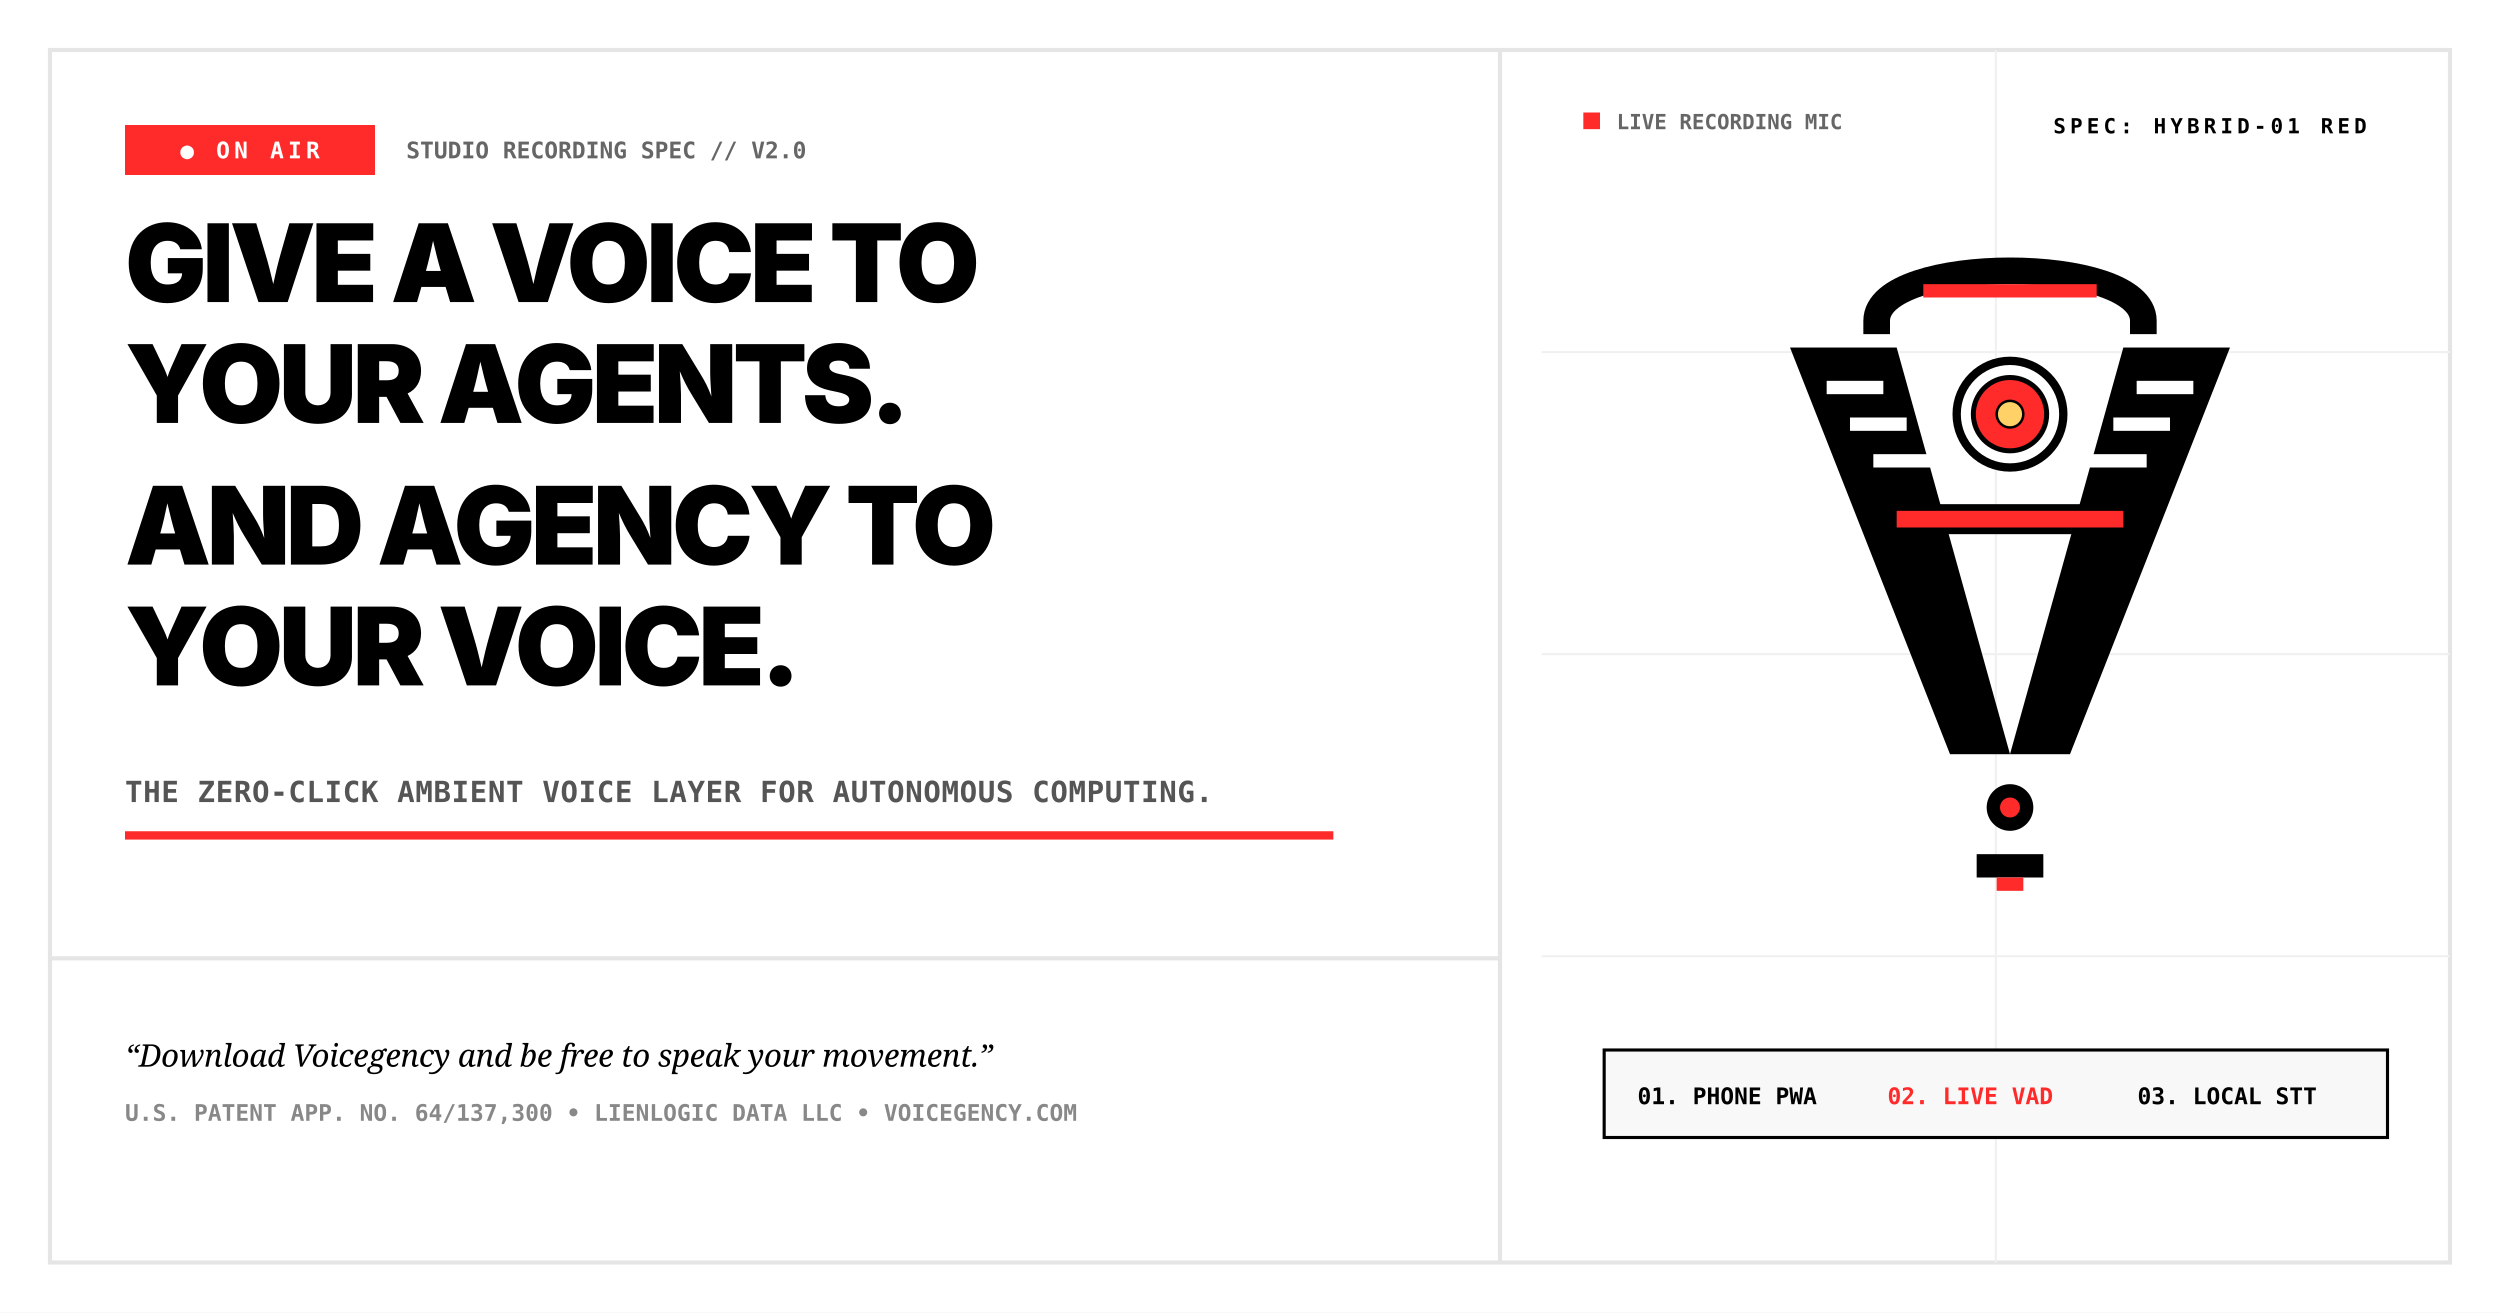
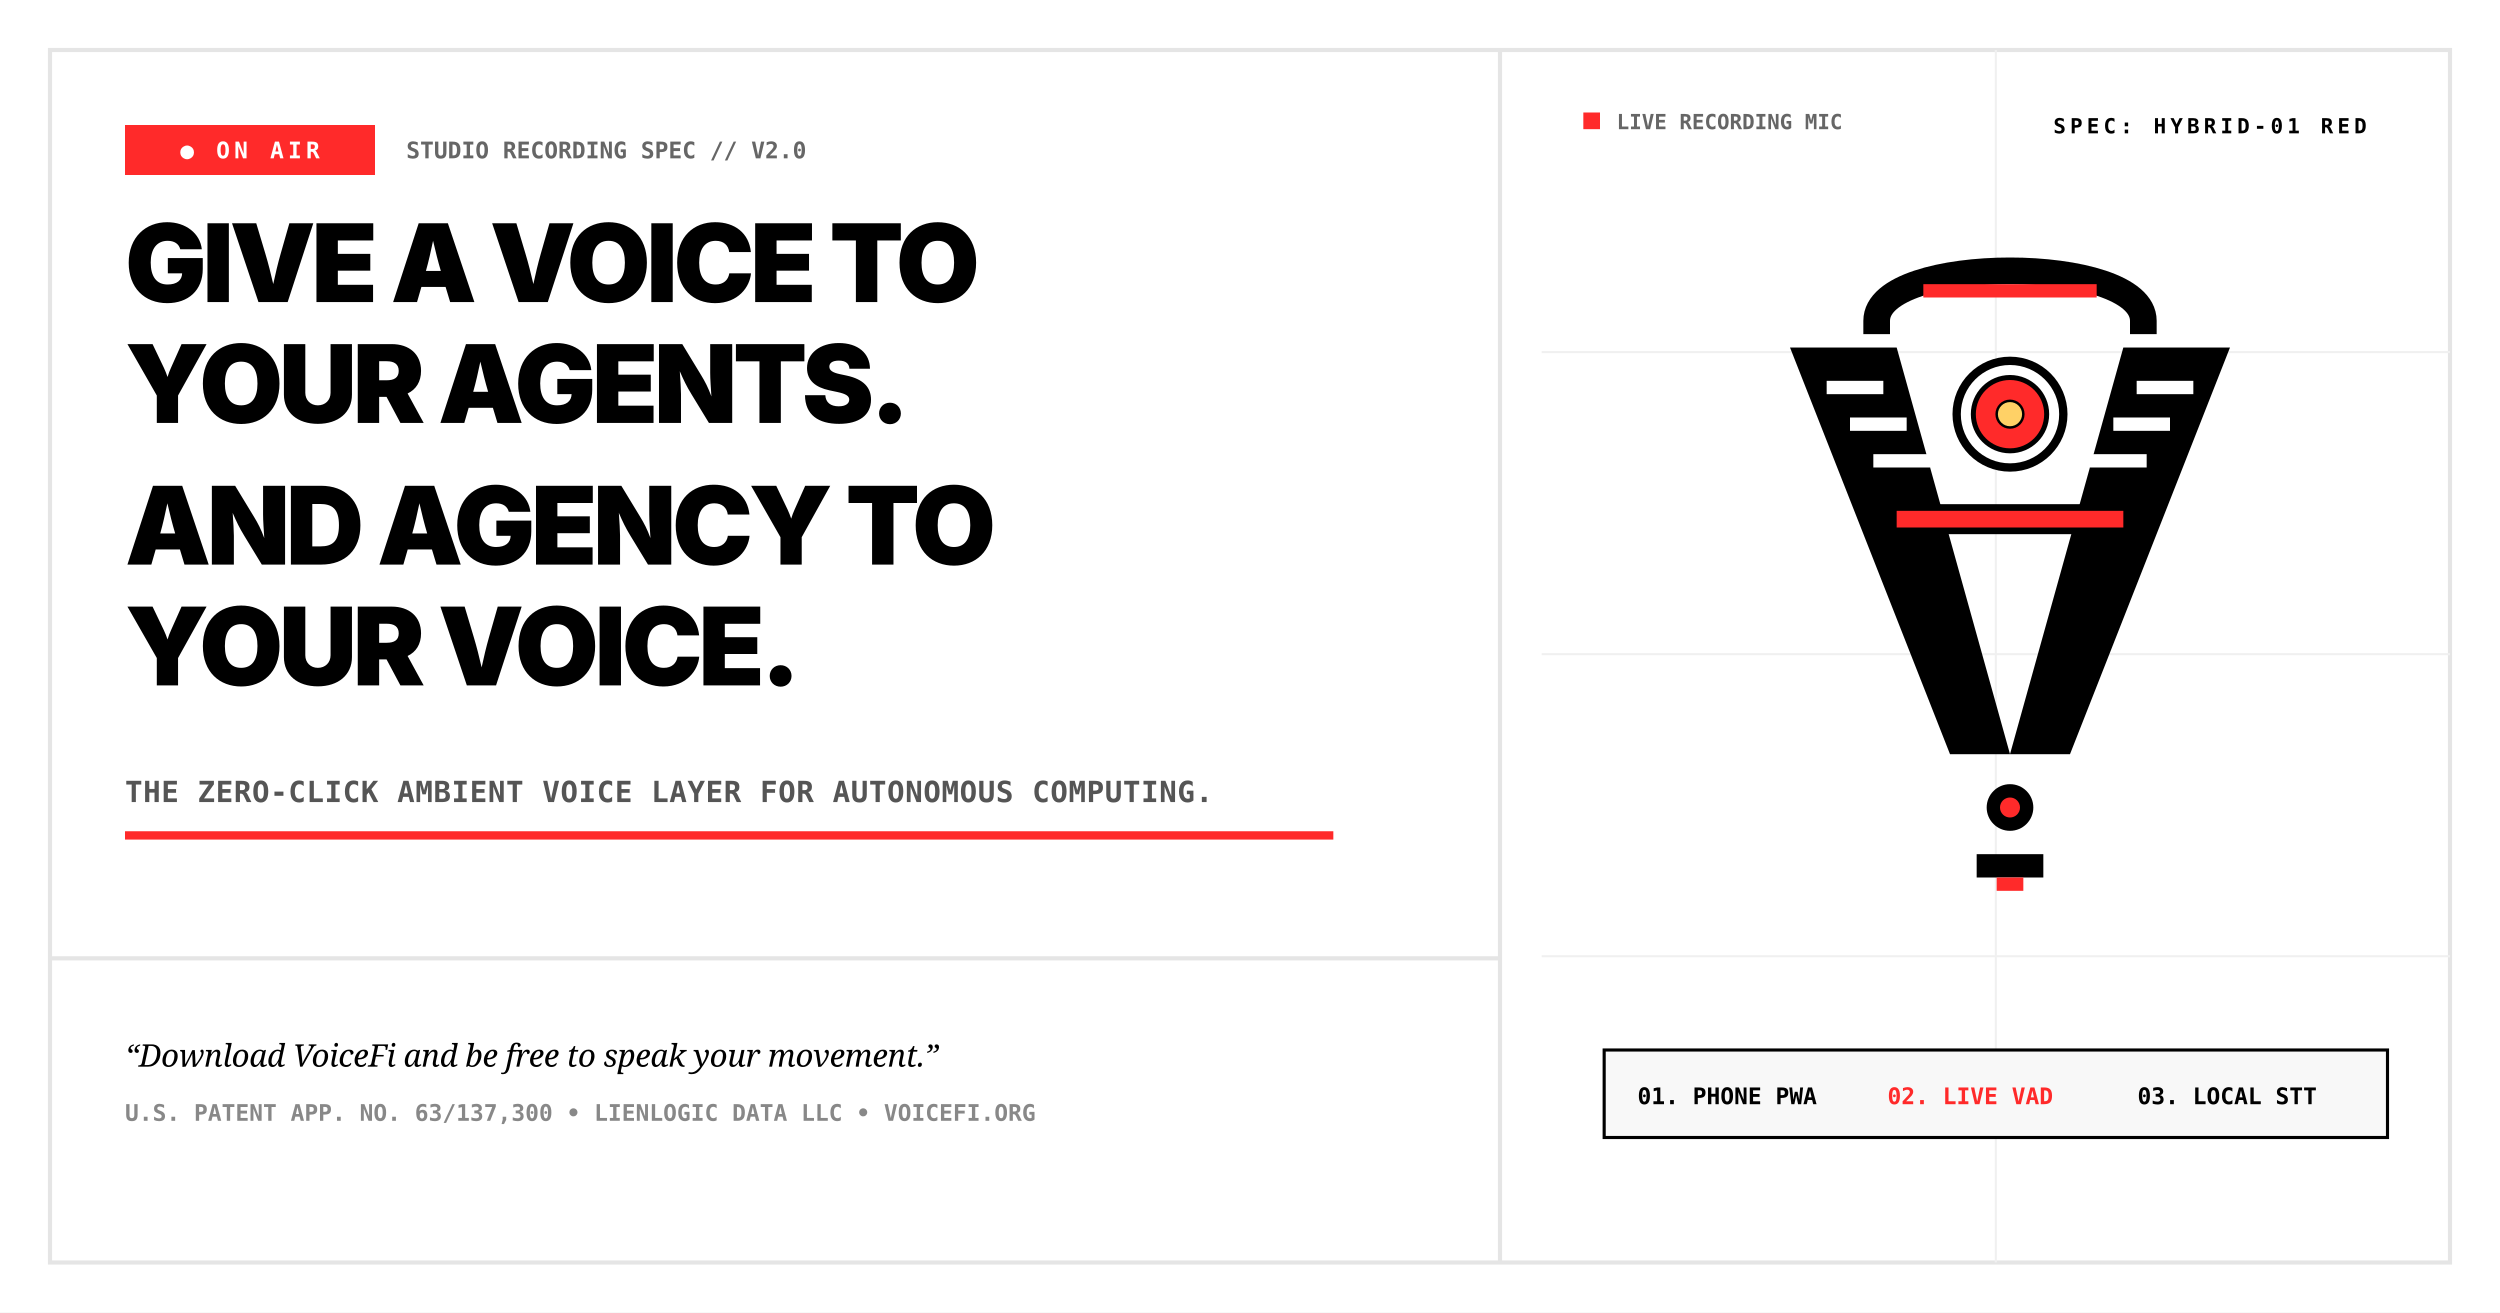
<svg xmlns="http://www.w3.org/2000/svg" viewBox="0 0 1200 630" width="1200" height="630">
  <rect width="1200" height="630" fill="#FFFFFF" />
  <rect x="24" y="24" width="1152" height="582" fill="none" stroke="#E5E5E5" stroke-width="2" />
  <line x1="720" y1="24" x2="720" y2="606" stroke="#E5E5E5" stroke-width="2" />
  <line x1="24" y1="460" x2="720" y2="460" stroke="#E5E5E5" stroke-width="2" />
  <g transform="translate(60, 60)">
    <rect x="0" y="0" width="120" height="24" fill="#FF2A2A" />
    <text x="60" y="16" fill="#FFFFFF" font-family="'JetBrains Mono', monospace" font-size="11" font-weight="900" letter-spacing="2" text-anchor="middle">● ON AIR</text>
    <text x="135" y="16" fill="#666666" font-family="'JetBrains Mono', monospace" font-size="11" font-weight="700">STUDIO RECORDING SPEC // V2.0</text>
  </g>
  <g transform="translate(60, 145)">
    <text x="0" y="0" fill="#000000" font-family="-apple-system, 'Helvetica Neue', 'Neue Haas Grotesk', 'Inter', sans-serif" font-weight="900" font-size="52" letter-spacing="-0.04em">
      GIVE A VOICE TO
    </text>
    <text x="0" y="58" fill="#000000" font-family="-apple-system, 'Helvetica Neue', 'Neue Haas Grotesk', 'Inter', sans-serif" font-weight="900" font-size="52" letter-spacing="-0.04em">
      YOUR AGENTS.
    </text>
    <text x="0" y="126" fill="#000000" font-family="-apple-system, 'Helvetica Neue', 'Neue Haas Grotesk', 'Inter', sans-serif" font-weight="900" font-size="52" letter-spacing="-0.04em">
      AND AGENCY TO
    </text>
    <text x="0" y="184" fill="#000000" font-family="-apple-system, 'Helvetica Neue', 'Neue Haas Grotesk', 'Inter', sans-serif" font-weight="900" font-size="52" letter-spacing="-0.04em">
      YOUR VOICE.
    </text>
    <text x="0" y="240" fill="#555555" font-family="'JetBrains Mono', monospace" font-size="14" font-weight="700" letter-spacing="0.02em">
      THE ZERO-CLICK AMBIENT VOICE LAYER FOR AUTONOMOUS COMPUTING.
    </text>
    <rect x="0" y="254" width="580" height="4" fill="#FF2A2A" />
  </g>
  <g transform="translate(60, 490)">
    <text x="0" y="22" fill="#000000" font-family="Georgia, serif" font-style="italic" font-size="15" letter-spacing="-0.01em">
-       “Download Voicegency and be free to speak your movement.”
+       “Download VoiceFi and be free to speak your movement.”
    </text>
    <text x="0" y="48" fill="#888888" font-family="'JetBrains Mono', monospace" font-size="11" font-weight="700">
-       U.S. PATENT APP. NO. 64/137,300 • LIENLOGIC DATA LLC • VOICEGENCY.COM
+       U.S. PATENT APP. NO. 63/137,300 • LIENLOGIC DATA LLC • VOICEFI.ORG
    </text>
  </g>
  <g transform="translate(740, 24)">
    <g stroke="#F0F0F0" stroke-width="1">
      <line x1="0" y1="145" x2="436" y2="145" />
      <line x1="0" y1="290" x2="436" y2="290" />
      <line x1="0" y1="435" x2="436" y2="435" />
      <line x1="218" y1="0" x2="218" y2="582" />
    </g>
    <text x="396" y="40" fill="#000000" font-family="'JetBrains Mono', monospace" font-size="10" font-weight="900" text-anchor="end" letter-spacing="2">SPEC: HYBRID-01 RED</text>
    <rect x="20" y="30" width="8" height="8" fill="#FF2A2A" />
    <text x="36" y="38" fill="#666666" font-family="'JetBrains Mono', monospace" font-size="10" font-weight="700">LIVE RECORDING MIC</text>
    <g transform="translate(20, 50) scale(0.8)">
      <path d="M 176 100 C 176 60, 336 60, 336 100" fill="none" stroke="#000000" stroke-width="16" stroke-linecap="square" />
      <line x1="204" y1="82" x2="308" y2="82" stroke="#FF2A2A" stroke-width="8" />
      <line x1="228" y1="68" x2="284" y2="68" stroke="#000000" stroke-width="6" />
      <polygon points="124,116 188,116 256,360 220,360" fill="#000000" />
      <polygon points="388,116 324,116 256,360 292,360" fill="#000000" />
      <g fill="#FFFFFF">
        <rect x="146" y="136" width="34" height="8" />
        <rect x="160" y="158" width="34" height="8" />
        <rect x="174" y="180" width="34" height="8" />
        <rect x="332" y="136" width="34" height="8" />
        <rect x="318" y="158" width="34" height="8" />
        <rect x="304" y="180" width="34" height="8" />
      </g>
      <rect x="180" y="210" width="152" height="18" fill="#000000" />
      <rect x="188" y="214" width="136" height="10" fill="#FF2A2A" />
      <circle cx="256" cy="156" r="32" fill="#FFFFFF" stroke="#000000" stroke-width="5" />
      <circle cx="256" cy="156" r="22" fill="#FF2A2A" stroke="#000000" stroke-width="3" />
      <circle cx="256" cy="156" r="8" fill="#FFD166" stroke="#000000" stroke-width="1.5" />
      <circle cx="256" cy="392" r="14" fill="#000000" />
      <circle cx="256" cy="392" r="6" fill="#FF2A2A" />
      <rect x="236" y="420" width="40" height="14" fill="#000000" />
      <rect x="248" y="434" width="16" height="8" fill="#FF2A2A" />
    </g>
    <g transform="translate(30, 480)">
      <rect x="0" y="0" width="376" height="42" fill="#F8F8F8" stroke="#000000" stroke-width="1.5" />
      <text x="16" y="26" fill="#000000" font-family="'JetBrains Mono', monospace" font-size="11" font-weight="900">01. PHONE PWA</text>
      <text x="136" y="26" fill="#FF2A2A" font-family="'JetBrains Mono', monospace" font-size="11" font-weight="900">02. LIVE VAD</text>
      <text x="256" y="26" fill="#000000" font-family="'JetBrains Mono', monospace" font-size="11" font-weight="900">03. LOCAL STT</text>
    </g>
  </g>
</svg>
